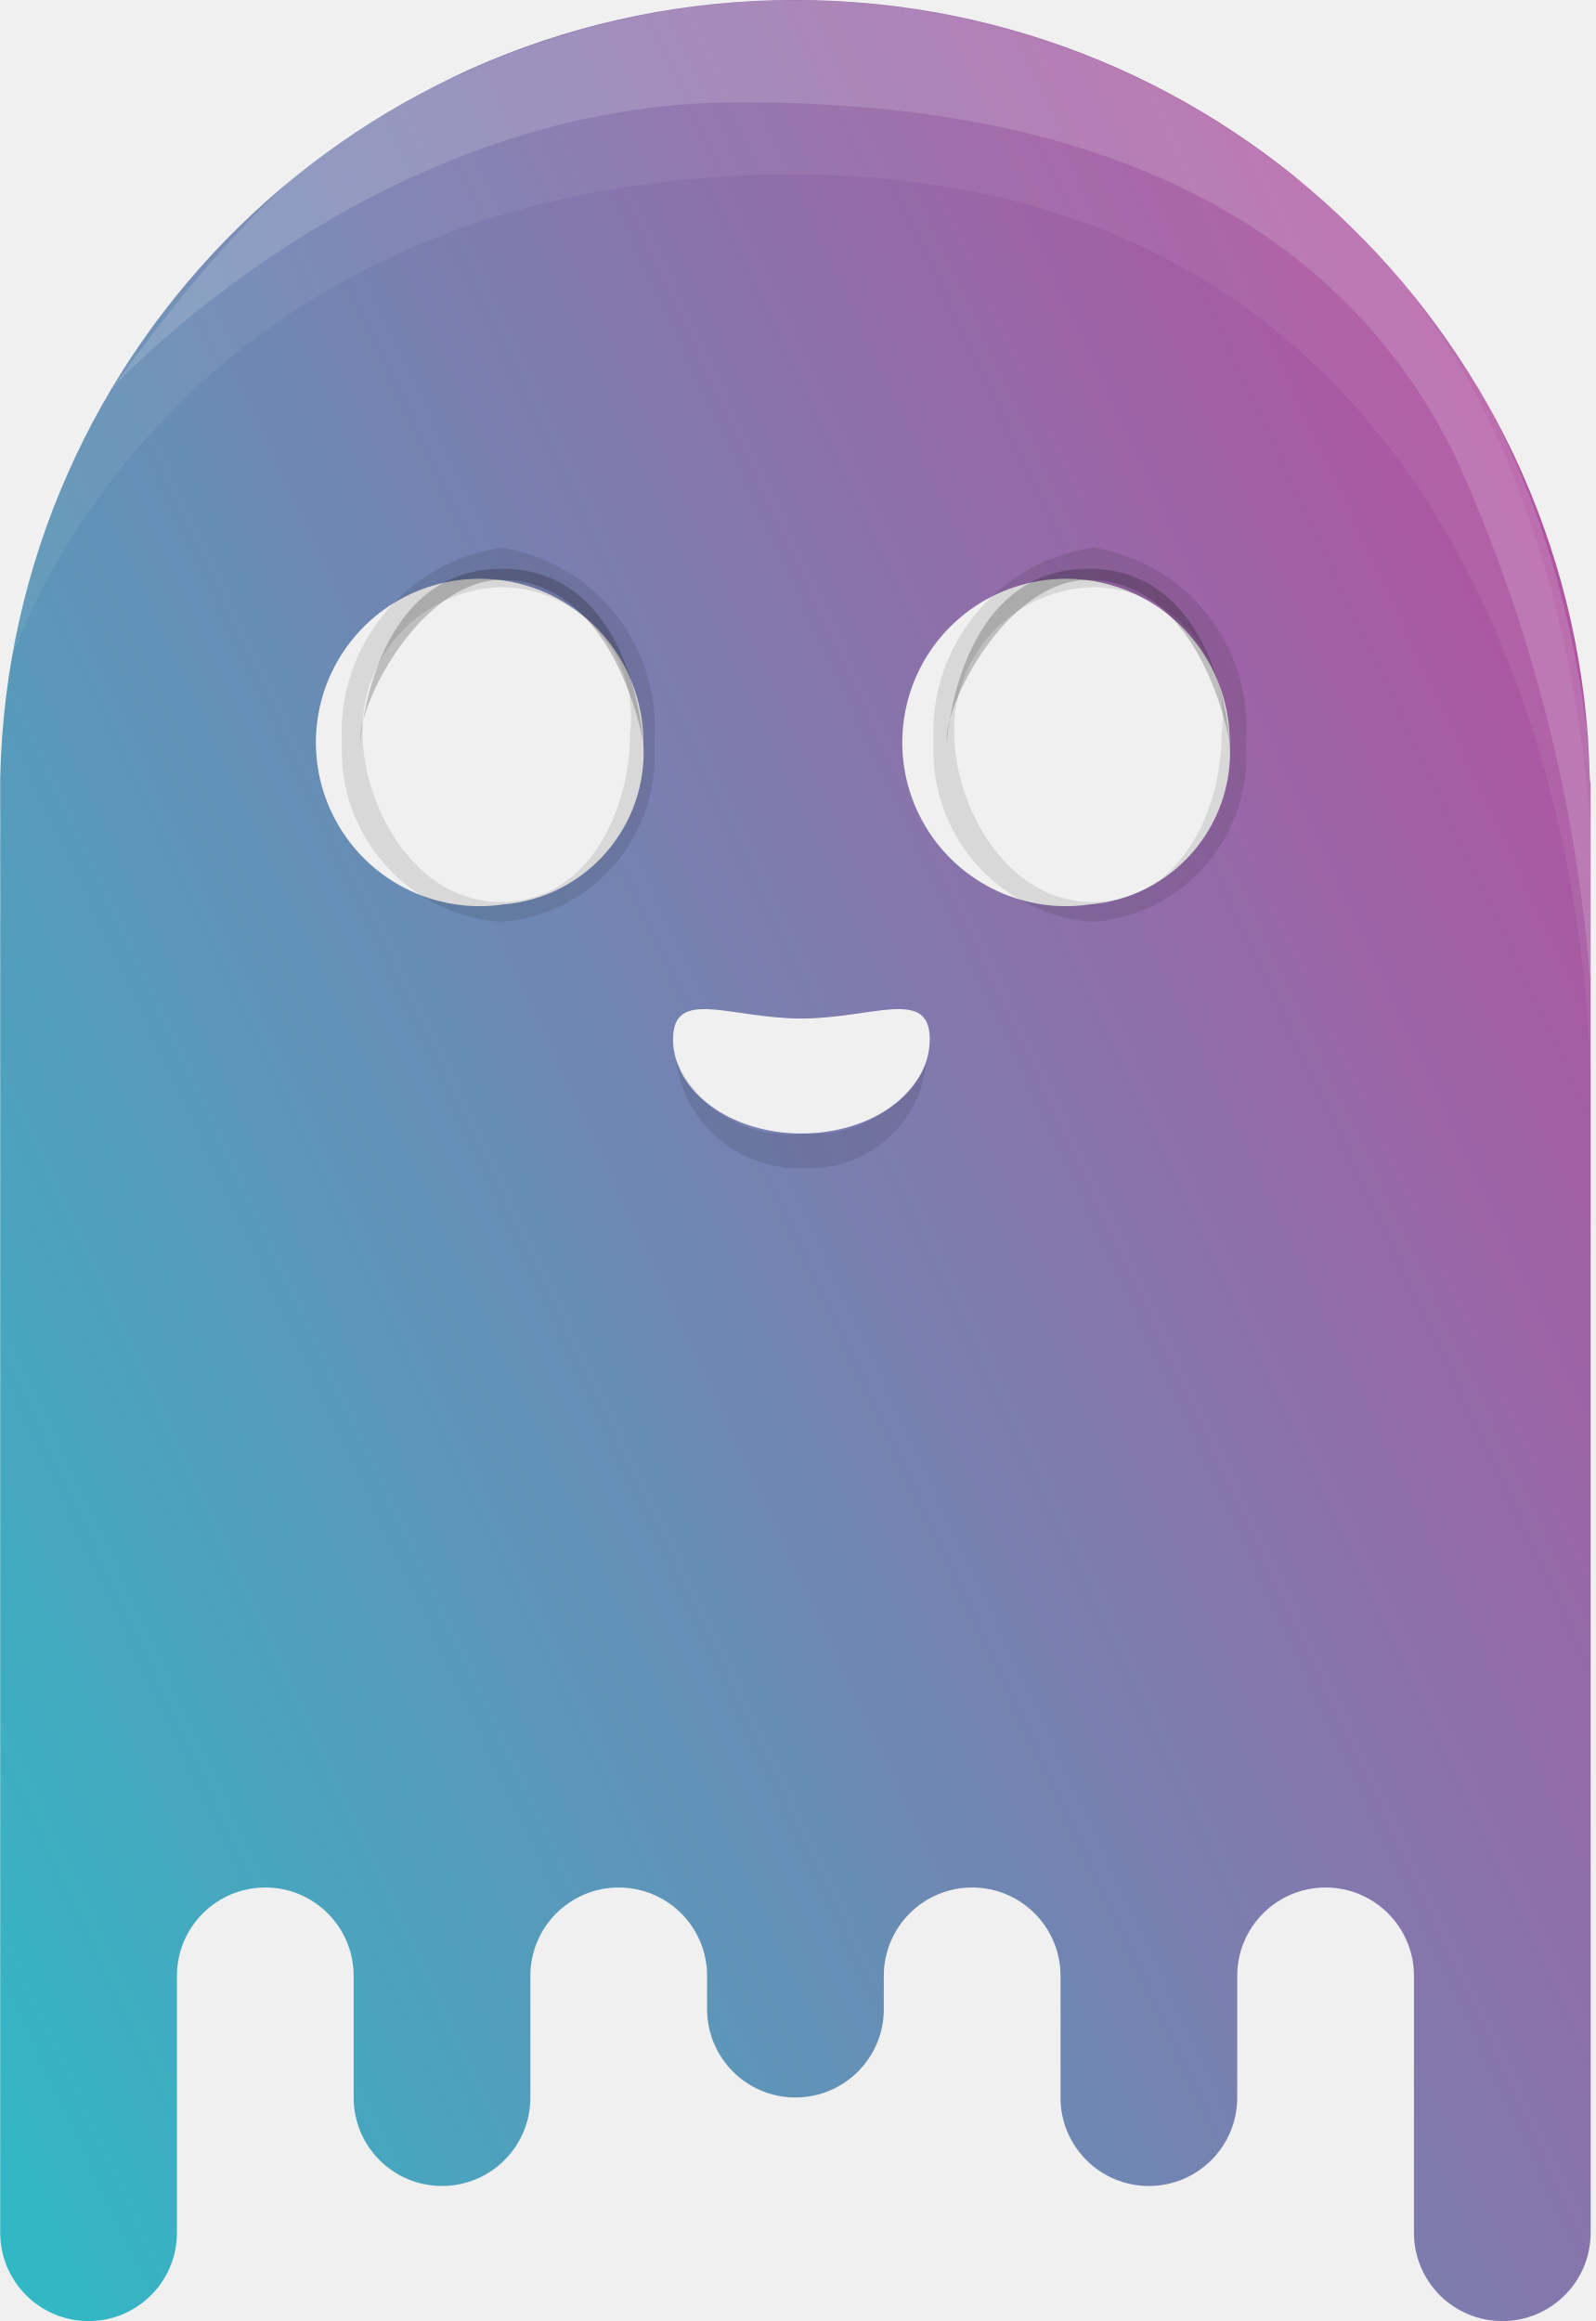
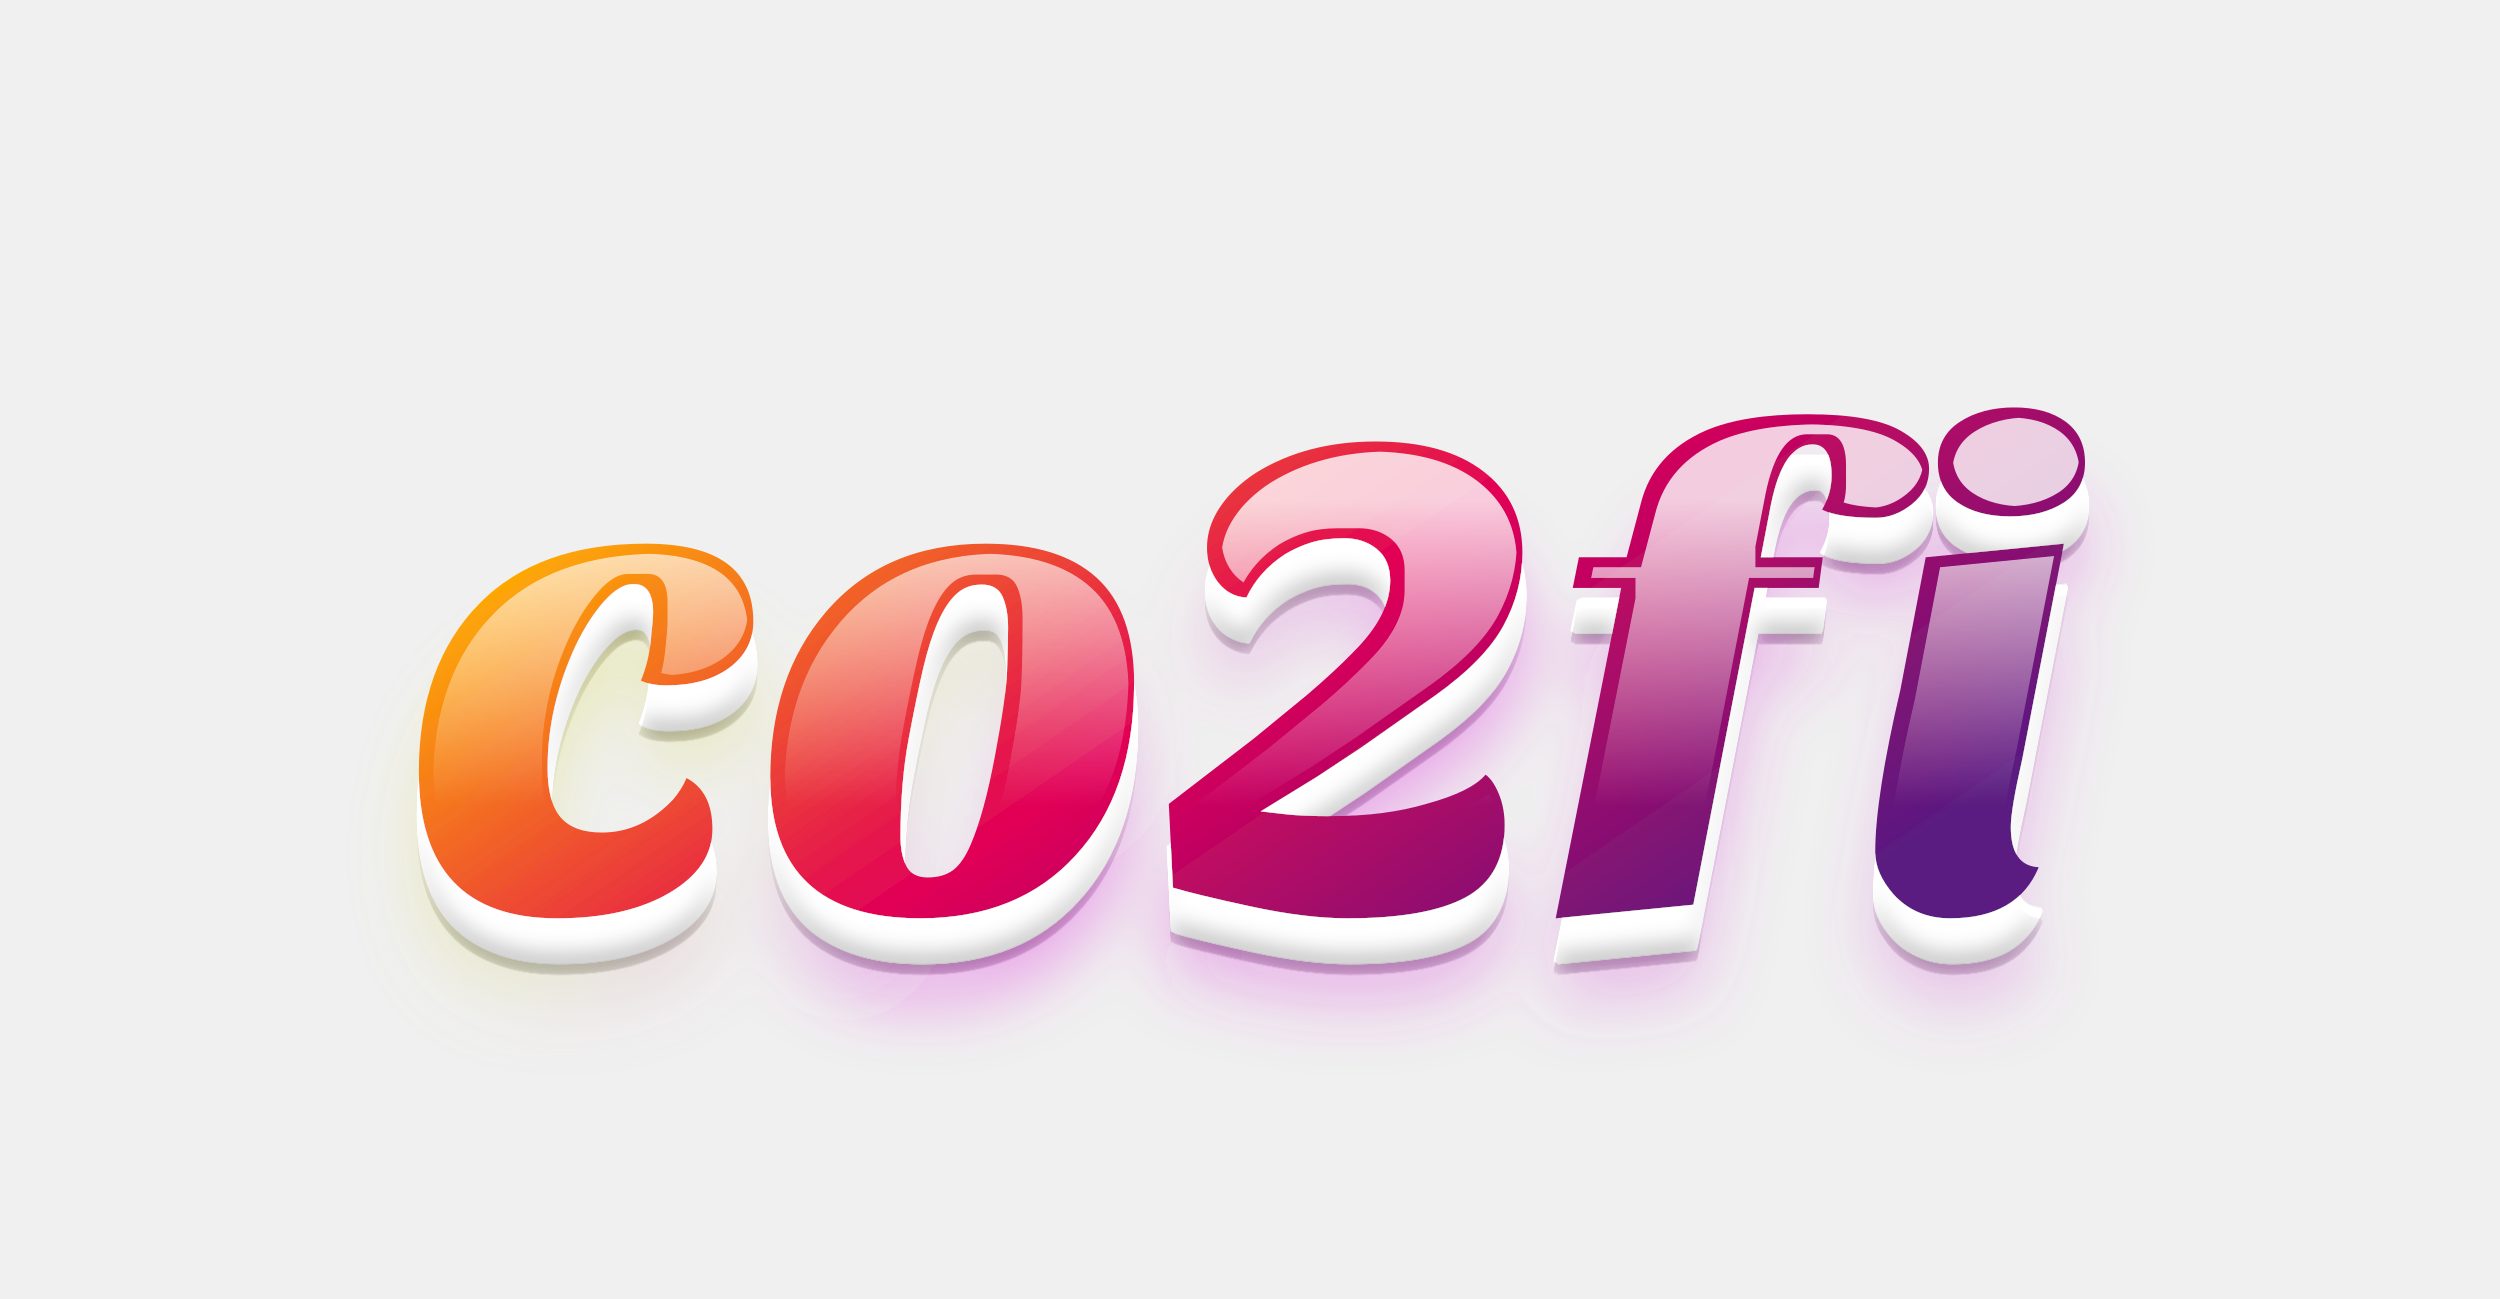
- <svg xmlns="http://www.w3.org/2000/svg" width="20.623" height="30" viewBox="0 0 20.623 30">
+ <svg xmlns="http://www.w3.org/2000/svg" width="234.883" height="122" viewBox="132.559 14 234.883 122" style="background:0 0" preserveAspectRatio="xMidYMid">
  <defs>
-     <linearGradient id="linear-gradient" x1="-.033" x2="1.033" y1=".955" y2=".224" gradientUnits="objectBoundingBox">
-       <stop offset="0" stop-color="#2ebac6" />
-       <stop offset="1" stop-color="#b6509e" />
+     <linearGradient id="editing-shiny-gradient" x1=".043" x2=".957" y1=".297" y2=".703" gradientUnits="objectBoundingBox">
+       <stop offset="0" stop-color="#ffb200" />
+       <stop offset=".5" stop-color="#e10057" />
+       <stop offset="1" stop-color="#5A1A80" />
    </linearGradient>
-     <style>
-             .cls-2{fill:none}.cls-5{opacity:.21}.cls-6{opacity:.1}
-         </style>
+     <linearGradient id="editing-shiny-gradient2" x1="0" x2="0" y1="0" y2="1">
+       <stop offset=".2" stop-color="#fff" stop-opacity=".8" />
+       <stop offset=".8" stop-color="#fff" stop-opacity="0" />
+     </linearGradient>
+     <filter id="editing-shiny2" x="-100%" y="-100%" width="300%" height="300%">
+       <feMorphology radius="2" />
+     </filter>
+     <filter id="editing-shiny" x="-100%" y="-100%" width="300%" height="300%">
+       <feFlood flood-color="#fff" result="flood" />
+       <feConvolveMatrix in="SourceGraphic" result="conv" order="8,8" divisor="1" kernelMatrix="0 0 0 0 0 0 0 0 0 0 0 1 1 0 0 0 0 0 0 1 1 0 0 0 0 0 1 0 0 1 0 0 0 0 1 0 0 1 0 0 0 1 0 0 0 0 1 0 0 1 1 0 0 1 1 0 0 0 0 1 1 0 0 0" />
+       <feOffset dy="4" in="conv" result="offset" />
+       <feComposite operator="in" in="flood" in2="offset" result="comp" />
+       <feGaussianBlur in="offset" stdDeviation="3" result="shadow" />
+       <feColorMatrix in="shadow" values="0.7 0 0 0 0 0 0.7 0 0 0 0 0 0.7 0 0 0 0 0 0.3 0" result="dark-shadow" />
+       <feOffset dy="4" in="dark-shadow" result="offset-shadow" />
+       <feOffset dy="2" in="conv" result="offset-2" />
+       <feComposite operator="out" in="offset" in2="offset-2" result="edge-diff" />
+       <feGaussianBlur in="edge-diff" stdDeviation="1" result="edge-blur" />
+       <feColorMatrix in="edge-blur" result="edge-shadow" values="0 0 0 0 0 0 0 0 0 0 0 0 0 0 0 0 0 0 0.5 0" />
+       <feComposite operator="in" in="edge-shadow" in2="offset" result="edge-shadow-in" />
+       <feOffset dy="1" in="edge-shadow-in" result="edge-shadow-final" />
+       <feMerge result="out">
+         <feMergeNode in="offset-shadow" />
+         <feMergeNode in="comp" />
+         <feMergeNode in="edge-shadow-final" />
+         <feMergeNode in="SourceGraphic" />
+       </feMerge>
+     </filter>
  </defs>
-   <g id="Group_30000" transform="translate(-69.977 -583.325)">
-     <path id="Path_7142" fill="url(#linear-gradient)" d="M166.468 108.568a10.275 10.275 0 0 0-20.545 0v18.811a1.142 1.142 0 0 0 2.284 0v-3.32a1.142 1.142 0 1 1 2.284 0v1.574a1.142 1.142 0 0 0 2.284 0v-1.574a1.142 1.142 0 0 1 1.142-1.142 1.142 1.142 0 0 1 1.142 1.142v.43a1.142 1.142 0 0 0 2.284 0v-.43a1.142 1.142 0 0 1 2.284 0v1.574a1.142 1.142 0 1 0 2.284 0v-1.574a1.142 1.142 0 0 1 1.142-1.142 1.142 1.142 0 0 1 1.142 1.142v3.32a1.142 1.142 0 1 0 2.284 0v-18.733c-.007-.026-.009-.052-.011-.078zm-14.061 1.645a2.116 2.116 0 1 1 1.828-2.1 1.976 1.976 0 0 1-1.828 2.099zm3.871 2.958c-.916 0-1.659-.546-1.659-1.219s.743-.267 1.659-.267 1.659-.407 1.659.267-.737 1.219-1.659 1.219zm3.708-2.958a2.116 2.116 0 1 1 1.828-2.1 1.976 1.976 0 0 1-1.828 2.099z" transform="translate(-75.943 484.805)" />
-     <g id="Group_13464" transform="translate(74.634 590.823)">
-       <ellipse id="Ellipse_598" cx="1.828" cy="2.096" class="cls-2" rx="1.828" ry="2.096" />
-       <path id="Path_7143" d="M236.169 231.383c-.916 0-1.659-.407-1.659.267s.743 1.219 1.659 1.219 1.659-.546 1.659-1.219-.742-.267-1.659-.267z" class="cls-2" transform="translate(-230.471 -225.719)" />
-       <ellipse id="Ellipse_599" cx="1.828" cy="2.096" class="cls-2" rx="1.828" ry="2.096" transform="translate(7.578)" />
-     </g>
-     <path id="Path_7146" fill="#fff" d="M147.49 106.961s1.987-6.313 10.234-6.251c10.234.124 10.163 11.588 10.163 11.588s.923-8.036-3.876-11.6a10.251 10.251 0 0 0-10.723-1.284c-1.864.698-5.397 3.663-5.798 7.547z" opacity="0.06" transform="translate(-77.36 484.871)" />
-     <path id="Path_7147" fill="#fff" d="M160.8 103.469s3.336-3.631 7.964-3.679 7.868 1.468 9.392 4.589a20.24 20.24 0 0 1 1.735 6.752s.923-6.857-3.876-10.421a10.254 10.254 0 0 0-10.723-1.284c-1.864.7-3.181 2.243-4.492 4.043z" opacity="0.15" transform="translate(-89.362 484.86)" />
-     <path id="Path_7148" d="M193.352 175.545s.129-2.242 1.828-2.245 1.828 2.245 1.828 2.245-.354-2.1-1.828-2.1c-1.052.003-1.875 1.626-1.828 2.1z" class="cls-5" transform="translate(-118.717 417.376)" />
-     <path id="Path_7149" d="M270.542 175.545s.129-2.242 1.828-2.245 1.828 2.245 1.828 2.245-.354-2.1-1.828-2.1c-1.054.003-1.877 1.626-1.828 2.1z" class="cls-5" transform="translate(-188.327 417.376)" />
-     <path id="Path_7150" d="M193.007 170.53a2.412 2.412 0 0 0-2.067 2.517 2.219 2.219 0 0 0 2.067 2.32 2.15 2.15 0 0 0 1.969-2.32 2.346 2.346 0 0 0-1.969-2.517zm.027 4.579c-1.147.033-1.827-1.248-1.827-2.182a1.842 1.842 0 0 1 1.827-1.887 1.685 1.685 0 0 1 1.631 1.887c0 .934-.484 2.148-1.631 2.182z" class="cls-6" transform="translate(-116.544 419.874)" />
-     <path id="Path_7151" d="M270.867 170.53a2.412 2.412 0 0 0-2.067 2.517 2.219 2.219 0 0 0 2.067 2.32 2.15 2.15 0 0 0 1.969-2.32 2.346 2.346 0 0 0-1.969-2.517zm.027 4.579c-1.147.033-1.827-1.248-1.827-2.182a1.842 1.842 0 0 1 1.827-1.887 1.685 1.685 0 0 1 1.631 1.887c0 .934-.484 2.148-1.631 2.182z" class="cls-6" transform="translate(-186.757 419.874)" />
-     <path id="Path_7152" d="M234.86 237.73a1.567 1.567 0 0 0 1.648.974 1.636 1.636 0 0 0 1.588-.892 1.512 1.512 0 0 1-1.579 1.339 1.6 1.6 0 0 1-1.657-1.421z" class="cls-6" transform="translate(-156.15 359.272)" />
+   <g filter="url(#editing-shiny)">
+     <path d="M32.51-26.62q0 2.68-2.24 4.35-2.24 1.66-5.89 1.66-1.53 0-2.43-.45.71-1.66.93-3.74.22-2.08.22-2.66 0-2.68-1.85-2.68-1.28 0-2.72 1.6-1.44 1.6-2.66 4.09-2.69 5.76-2.69 11.59 0 3.2 1.22 4.64 1.22 1.44 3.9 1.44 3.72 0 6.66-3.08.83-.96 1.28-2.04 2.43 1.28 2.43 4.8 0 3.58-3.97 5.95-4.09 2.43-10.62 2.43-12.99 0-12.99-13.76 0-10.05 5.69-15.81 5.51-5.63 15.62-5.63t10.11 7.3zm15.68 27.9q-14.08 0-14.08-13.25 0-9.41 5.19-15.49 5.5-6.46 15.04-6.46 6.91 0 10.43 3.2 3.52 3.2 3.52 9.92 0 10.24-5.51 16.19-5.37 5.89-14.59 5.89zm1.67-27.84q-.77 1.73-1.38 4.32-.61 2.59-1.38 6.69-.76 4.09-.76 9.15 0 1.66.54 2.75t2.02 1.09q1.47 0 2.4-.7.92-.71 1.63-2.37 1.28-2.95 2.3-8.42 1.03-5.47 1.12-7.84.1-2.37.1-4.13 0-1.76-.51-2.91-.52-1.15-1.96-1.15t-2.4.9q-.96.89-1.72 2.62zM71.94-1.6l-.39-7.87 8-6.15 4.99-4.09q2.56-2.18 4.42-4.1 3.39-3.39 3.39-6.65 0-1.92-1.25-2.95-1.24-1.02-3.07-1.02-1.82 0-3.13.41-1.32.42-2.47 1.12-2.43 1.6-3.58 4.04-1.6-.07-2.66-1.41-1.05-1.35-1.05-3.3 0-1.95 1.21-3.77 1.22-1.83 3.39-3.24 4.74-2.94 11.24-2.94 6.49 0 10.14 2.82 3.65 2.81 3.65 7.61 0 3.59-1.76 6.85t-6.43 6.59l-6.92 4.87-4.16 2.75-5.31 3.26 2.24.26q1.54.19 4.23.19 2.68 0 4.92-.29 2.24-.29 4.16-.86 4.23-1.15 5.57-2.75.71.51 1.25 1.82t.54 2.91q0 4.8-3.64 6.79-3.65 1.98-11.14 1.98-3.9 0-9.09-1.12-5.18-1.12-7.29-1.76zm60.99-35.52q.89-1.54.89-3.2 0-2.94-1.79-2.94-2.75 0-3.9 5.63l-.96 4.99h5.82l-.38 2.88h-6.02L120.83 0 107.9 1.28l6.15-31.04h-4.55l.58-2.88h4.48l1.34-5.06q1.16-4.67 6.08-6.84 3.59-1.54 9.6-1.54 6.02 0 8.71 1.54 2.69 1.53 2.69 3.58t-1.6 3.33q-1.6 1.28-3.4 1.28-3.52 0-5.05-.77zm20.35 33.6q-1.98 4.8-8.32 4.8-3.26 0-5.31-2.24-1.73-1.98-1.73-3.97 0-5.18 2.37-15.29l2.37-12.42 12.99-1.28-3.91 20.22q-1.08 4.74-1.08 6.4 0 3.65 2.62 3.78zm-9.47-38.02q0-2.49 2.08-3.84 2.08-1.34 5.09-1.34 3 0 4.83 1.34 1.82 1.35 1.82 3.84 0 2.5-2.01 3.78-2.02 1.28-5.03 1.28-3.01 0-4.89-1.28-1.89-1.28-1.89-3.78z" fill="url(#editing-shiny-gradient)" transform="translate(170.822 99)" />
  </g>
+   <g filter="url(#editing-shiny2)">
+     <path d="M32.51-26.62q0 2.68-2.24 4.35-2.24 1.66-5.89 1.66-1.53 0-2.43-.45.71-1.66.93-3.74.22-2.08.22-2.66 0-2.68-1.85-2.68-1.28 0-2.72 1.6-1.44 1.6-2.66 4.09-2.69 5.76-2.69 11.59 0 3.2 1.22 4.64 1.22 1.44 3.9 1.44 3.72 0 6.66-3.08.83-.96 1.28-2.04 2.43 1.28 2.43 4.8 0 3.58-3.97 5.95-4.09 2.43-10.62 2.43-12.99 0-12.99-13.76 0-10.05 5.69-15.81 5.51-5.63 15.62-5.63t10.11 7.3zm15.68 27.9q-14.08 0-14.08-13.25 0-9.41 5.19-15.49 5.5-6.46 15.04-6.46 6.91 0 10.43 3.2 3.52 3.2 3.52 9.92 0 10.24-5.51 16.19-5.37 5.89-14.59 5.89zm1.67-27.84q-.77 1.73-1.38 4.32-.61 2.59-1.38 6.69-.76 4.09-.76 9.15 0 1.66.54 2.75t2.02 1.09q1.47 0 2.4-.7.92-.71 1.63-2.37 1.28-2.95 2.3-8.42 1.03-5.47 1.12-7.84.1-2.37.1-4.13 0-1.76-.51-2.91-.52-1.15-1.96-1.15t-2.4.9q-.96.89-1.72 2.62zM71.94-1.6l-.39-7.87 8-6.15 4.99-4.09q2.56-2.18 4.42-4.1 3.39-3.39 3.39-6.65 0-1.92-1.25-2.95-1.24-1.02-3.07-1.02-1.82 0-3.13.41-1.32.42-2.47 1.12-2.43 1.6-3.58 4.04-1.6-.07-2.66-1.41-1.05-1.35-1.05-3.3 0-1.95 1.21-3.77 1.22-1.83 3.39-3.24 4.74-2.94 11.24-2.94 6.49 0 10.14 2.82 3.65 2.81 3.65 7.61 0 3.59-1.76 6.85t-6.43 6.59l-6.92 4.87-4.16 2.75-5.31 3.26 2.24.26q1.54.19 4.23.19 2.68 0 4.92-.29 2.24-.29 4.16-.86 4.23-1.15 5.57-2.75.71.51 1.25 1.82t.54 2.91q0 4.8-3.64 6.79-3.65 1.98-11.14 1.98-3.9 0-9.09-1.12-5.18-1.12-7.29-1.76zm60.99-35.52q.89-1.54.89-3.2 0-2.94-1.79-2.94-2.75 0-3.9 5.63l-.96 4.99h5.82l-.38 2.88h-6.02L120.83 0 107.9 1.28l6.15-31.04h-4.55l.58-2.88h4.48l1.34-5.06q1.16-4.67 6.08-6.84 3.59-1.54 9.6-1.54 6.02 0 8.71 1.54 2.69 1.53 2.69 3.58t-1.6 3.33q-1.6 1.28-3.4 1.28-3.52 0-5.05-.77zm20.35 33.6q-1.98 4.8-8.32 4.8-3.26 0-5.31-2.24-1.73-1.98-1.73-3.97 0-5.18 2.37-15.29l2.37-12.42 12.99-1.28-3.91 20.22q-1.08 4.74-1.08 6.4 0 3.65 2.62 3.78zm-9.47-38.02q0-2.49 2.08-3.84 2.08-1.34 5.09-1.34 3 0 4.83 1.34 1.82 1.35 1.82 3.84 0 2.5-2.01 3.78-2.02 1.28-5.03 1.28-3.01 0-4.89-1.28-1.89-1.28-1.89-3.78z" fill="url(#editing-shiny-gradient2)" transform="translate(171.24 99)" />
+   </g>
+   <style />
</svg>
